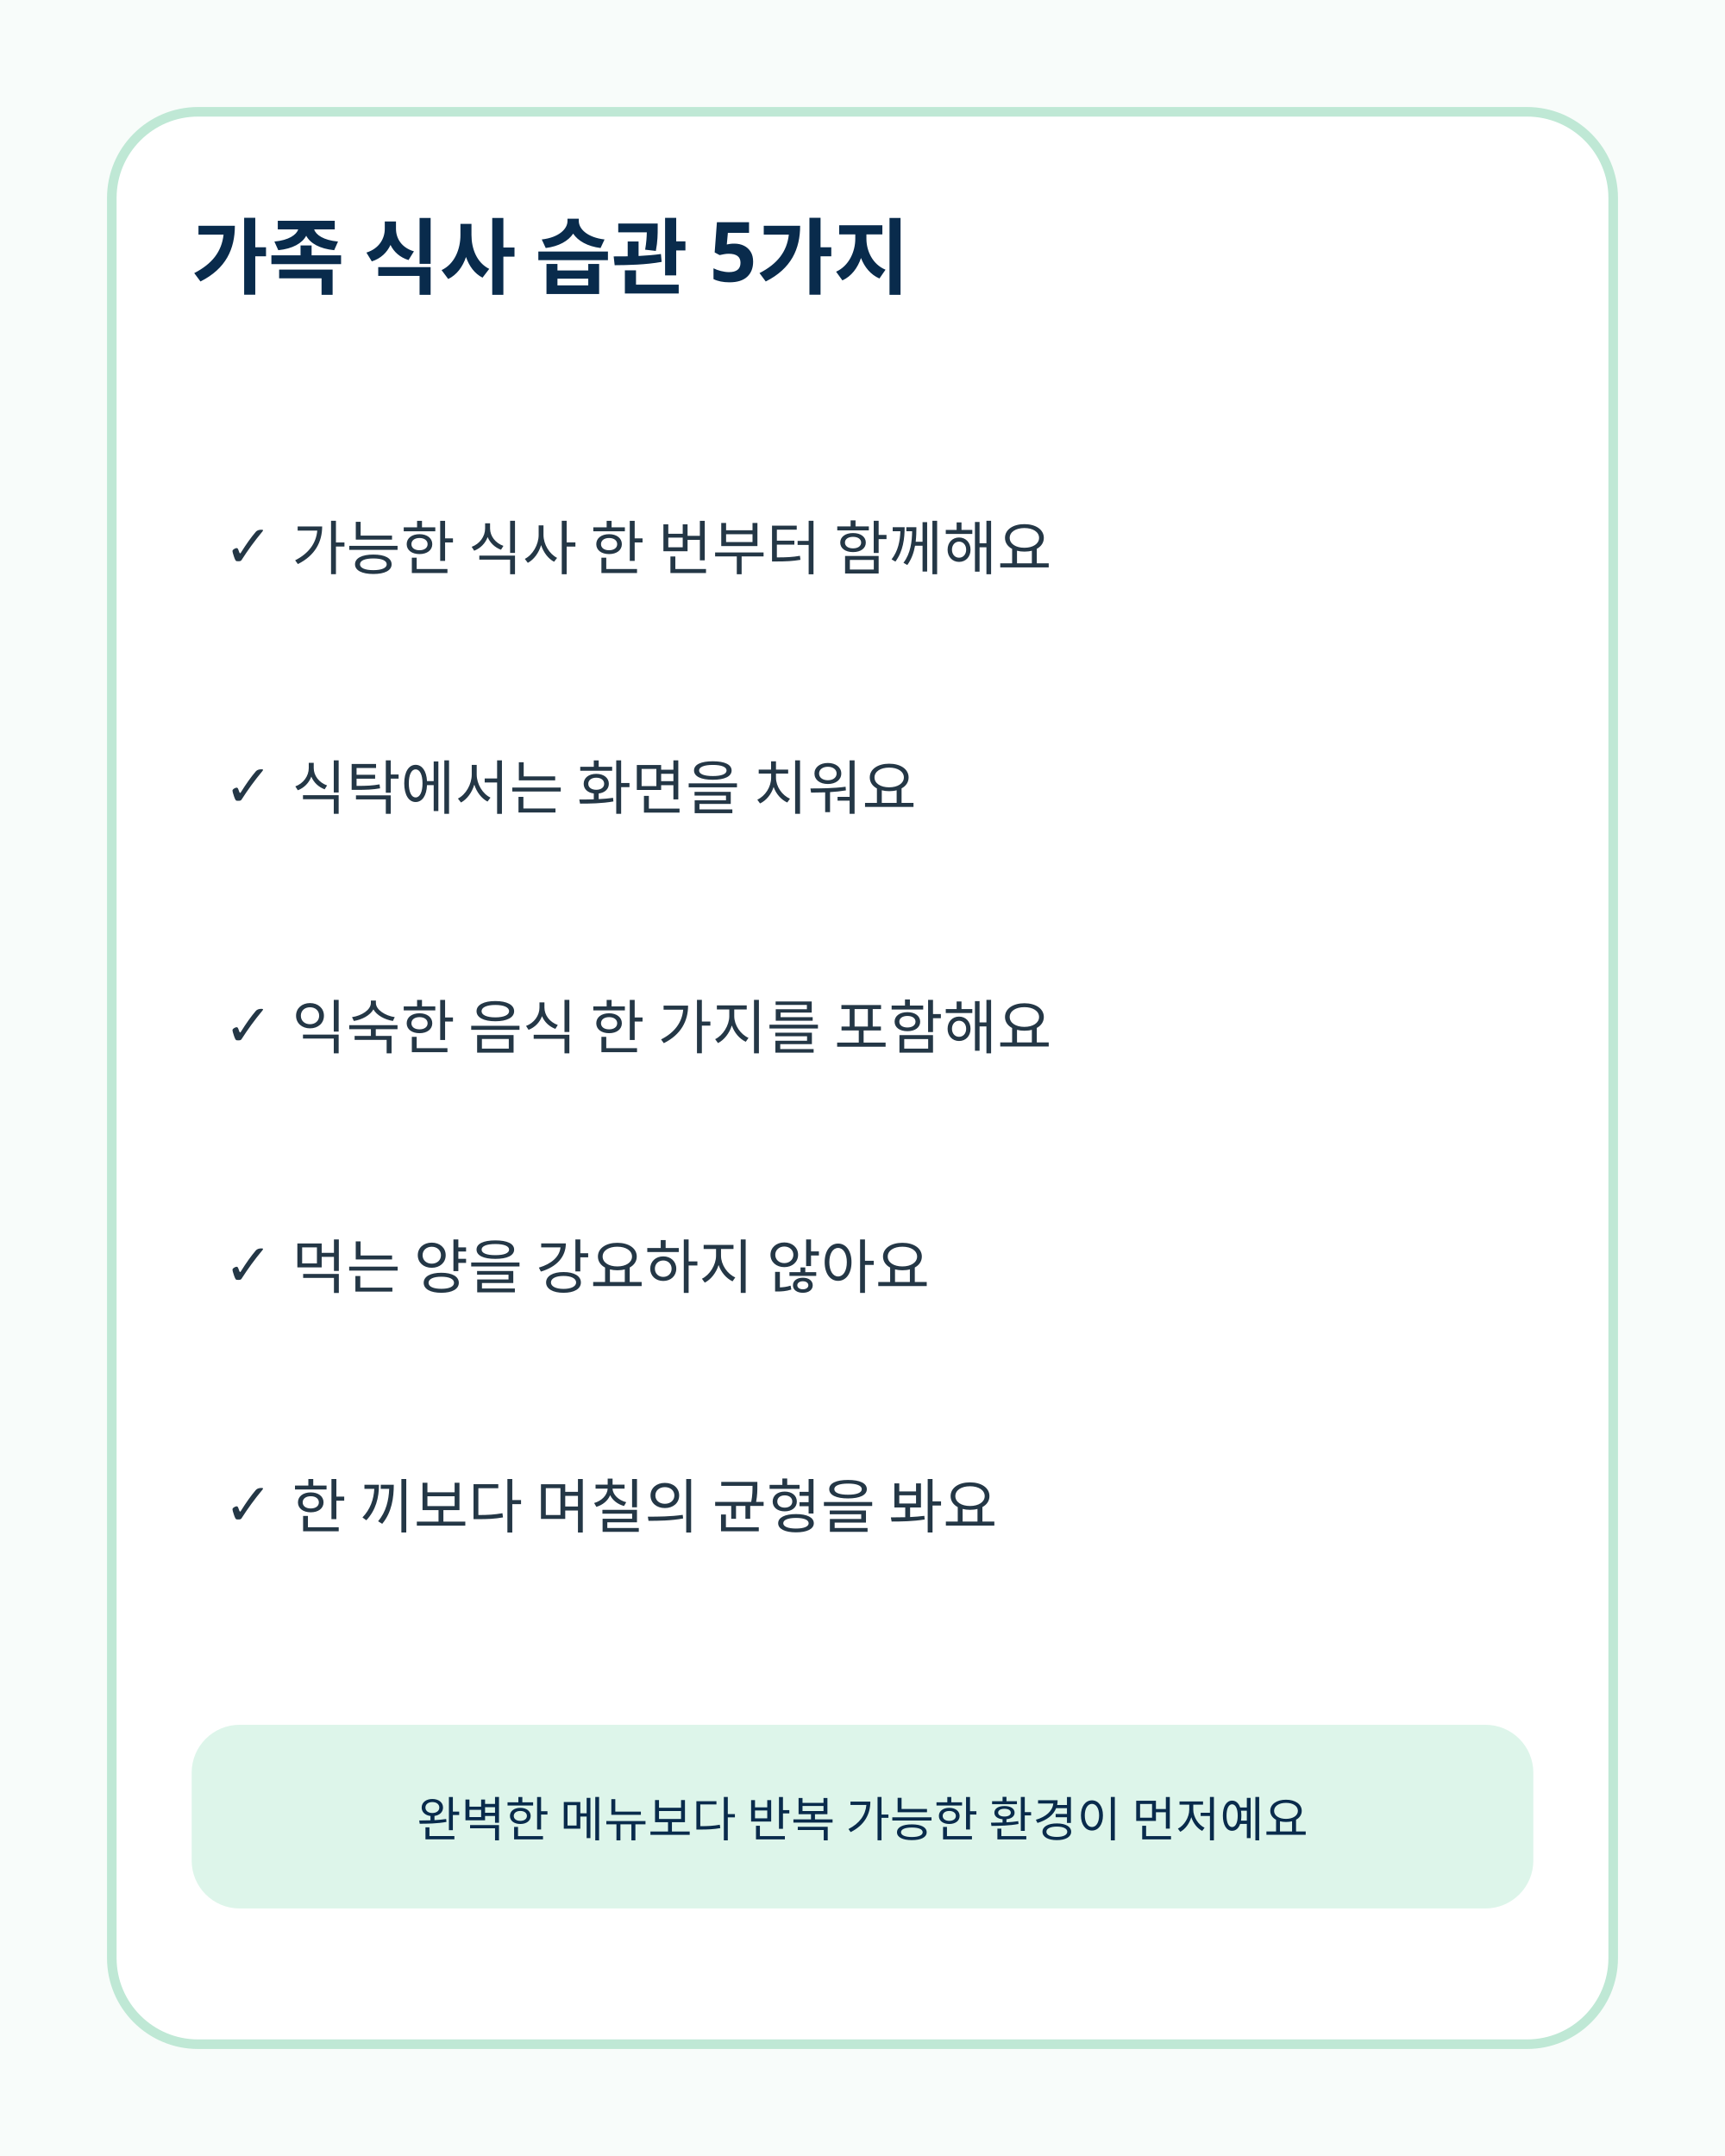
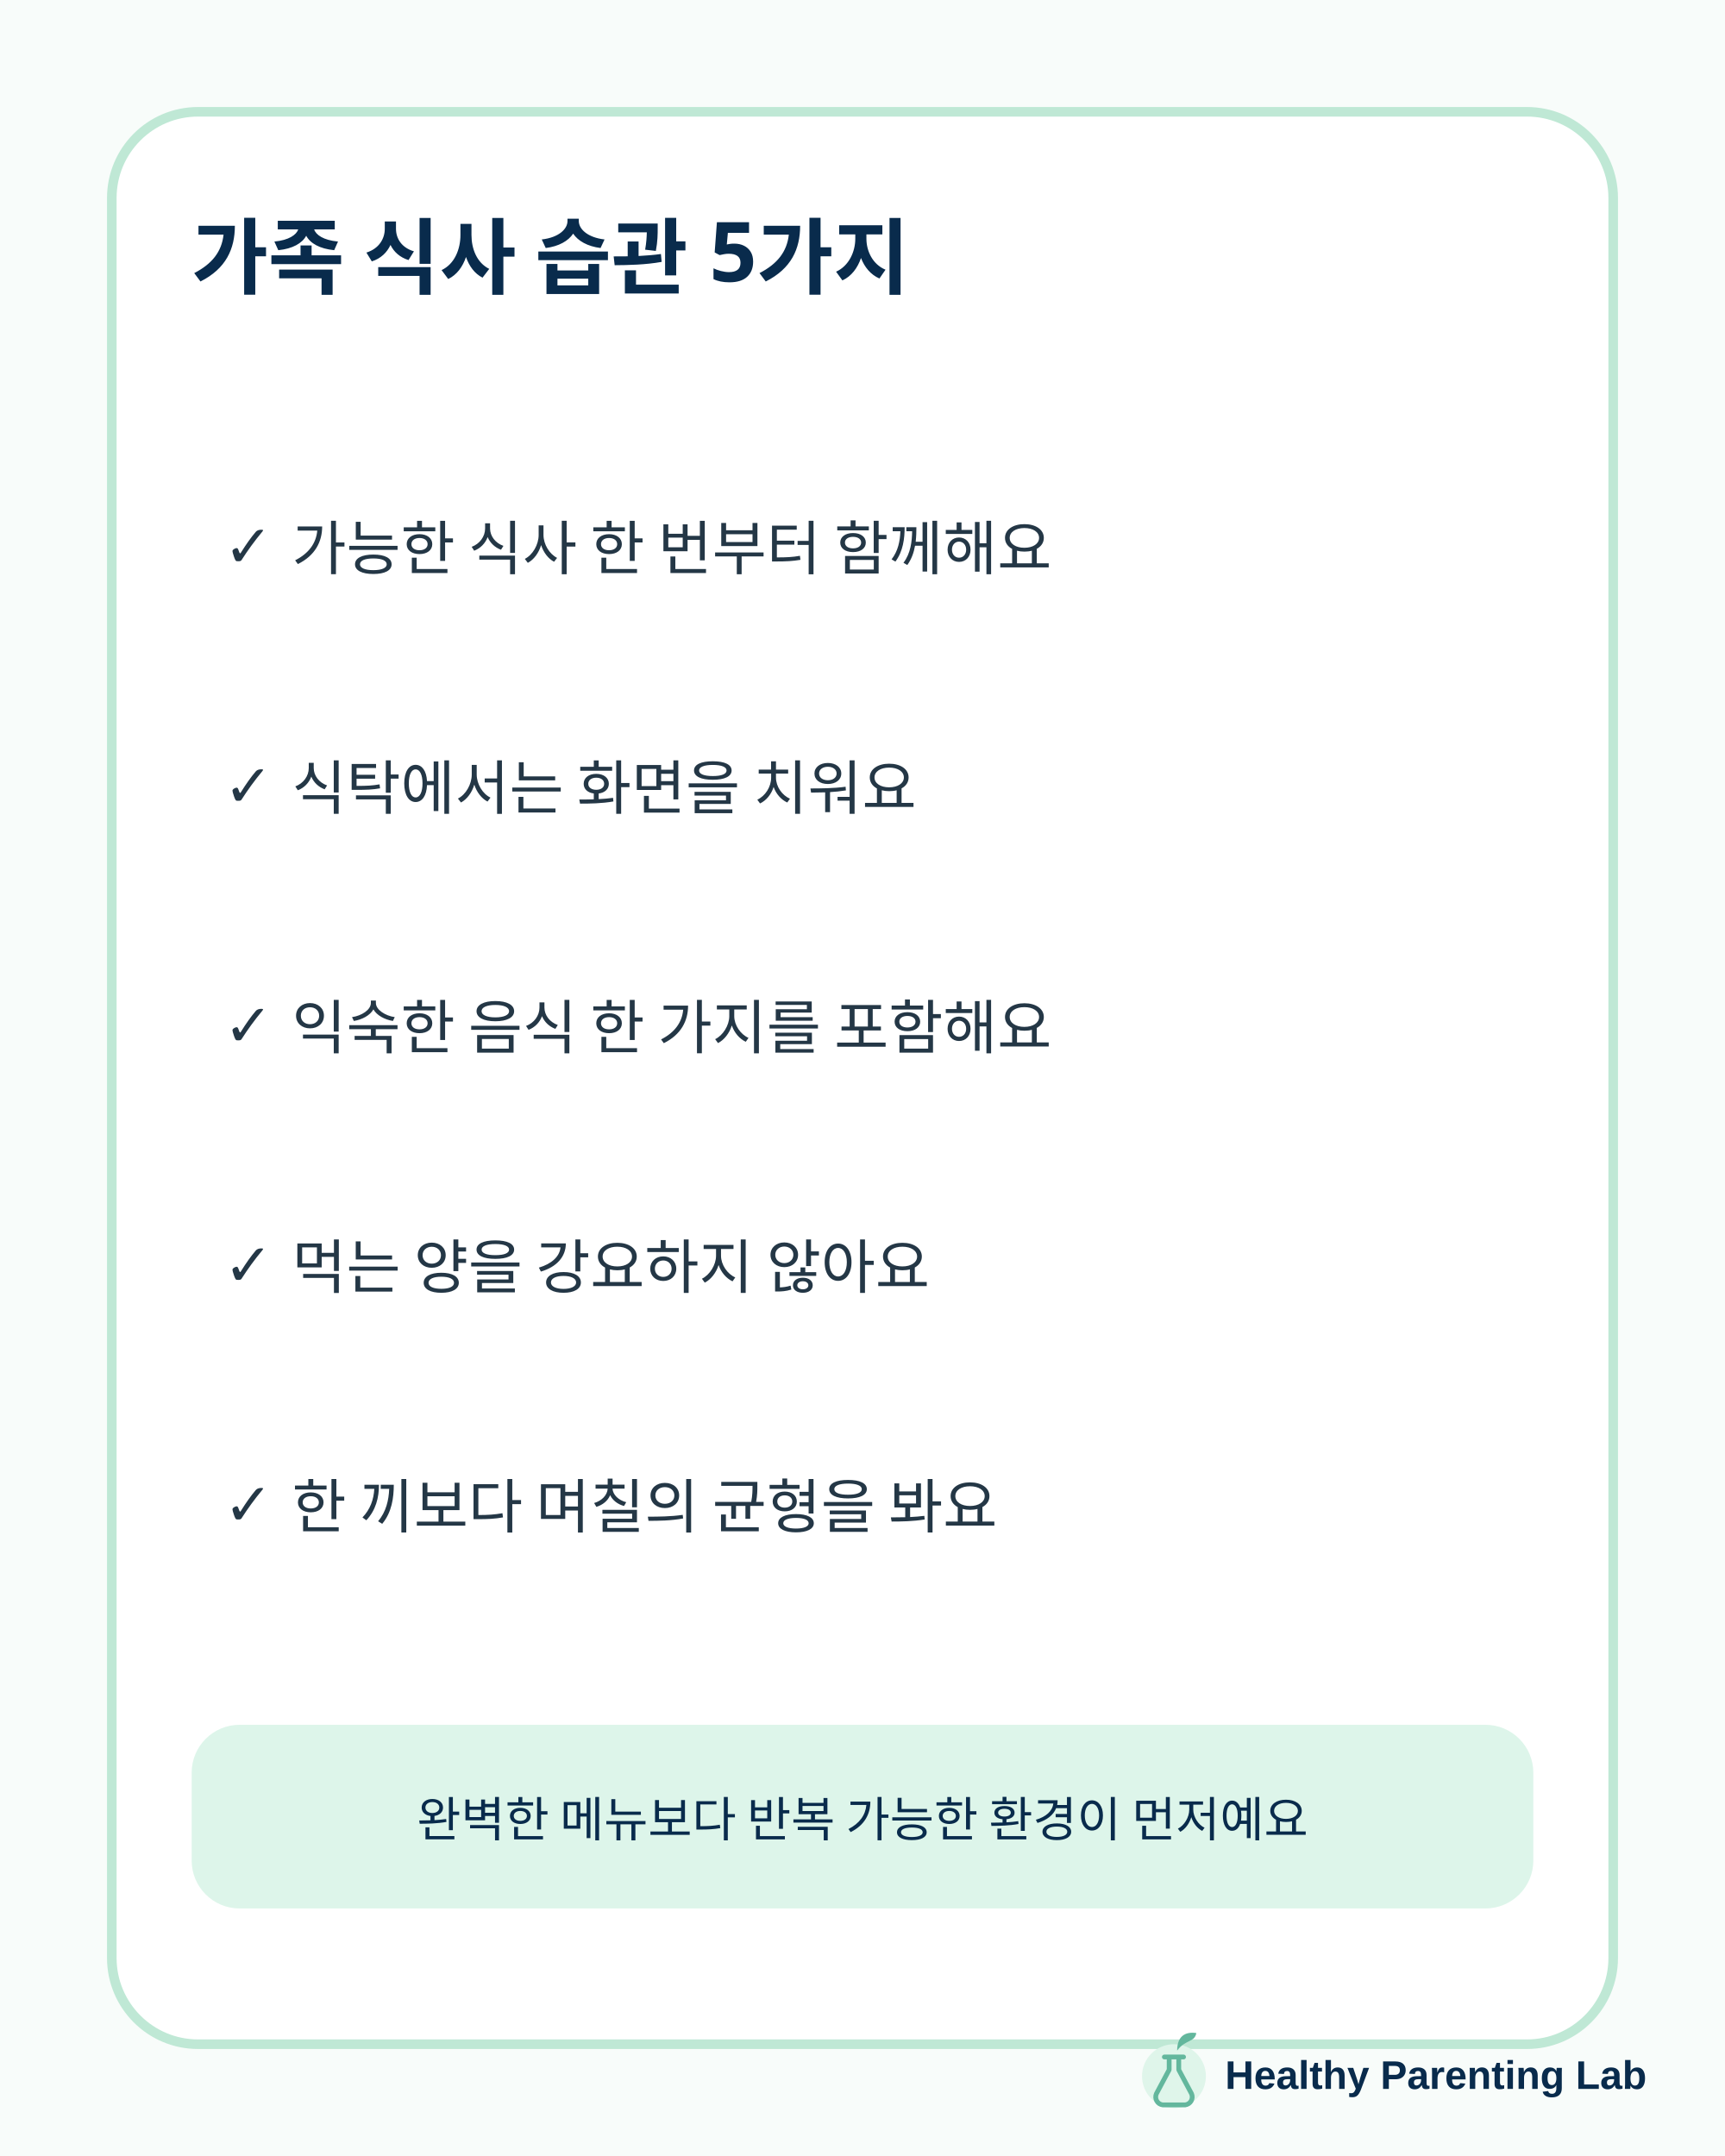
<svg xmlns="http://www.w3.org/2000/svg" width="1080" height="1350">
  <rect width="1080" height="1350" fill="#F8FCFA" />
  <rect x="70" y="70" width="940" height="1210" rx="54" fill="#fff" stroke="#BFE8D5" stroke-width="6" />
  <text x="120" y="180" font-family="sans-serif" font-size="52" font-weight="700" fill="#092B4C">가족 식사 습관 5가지</text>
  <g font-family="sans-serif" font-size="37" fill="#243746">
    <text x="140" y="355">✓ 가능한 식사 한 번부터 함께해요</text>
    <text x="140" y="505">✓ 식탁에서는 화면을 치워요</text>
    <text x="140" y="655">✓ 익숙한 음식 한 가지를 포함해요</text>
    <text x="140" y="805">✓ 먹는 양을 강요하지 않아요</text>
    <text x="140" y="955">✓ 한 끼보다 며칠의 균형을 봐요</text>
  </g>
  <rect x="120" y="1080" width="840" height="115" rx="30" fill="#DDF5EA" />
  <text x="540" y="1150" text-anchor="middle" font-family="sans-serif" font-size="30" fill="#092B4C">완벽한 메뉴보다 반복 가능한 환경이 먼저예요</text>
+   <g aria-label="Healthy Parenting Lab" transform="translate(735 1300)">
+     <circle cx="0" cy="0" r="20" fill="#DFF5EA" />
+     <path d="M-6 -12h12M-3 -12v8l-8 15a5 5 0 0 0 4 7H7a5 5 0 0 0 4-7L3-4v-8" fill="none" stroke="#63B79D" stroke-width="3" stroke-linecap="round" stroke-linejoin="round" />
+     <path d="M2 -16c5-7 11-5 12-11-7-1-12 2-12 11Z" fill="#63B79D" />
+     <text x="32" y="8" font-family="Arial, sans-serif" font-size="25" font-weight="700" fill="#092B4C">Healthy Parenting Lab</text>
+   </g>
</svg>
